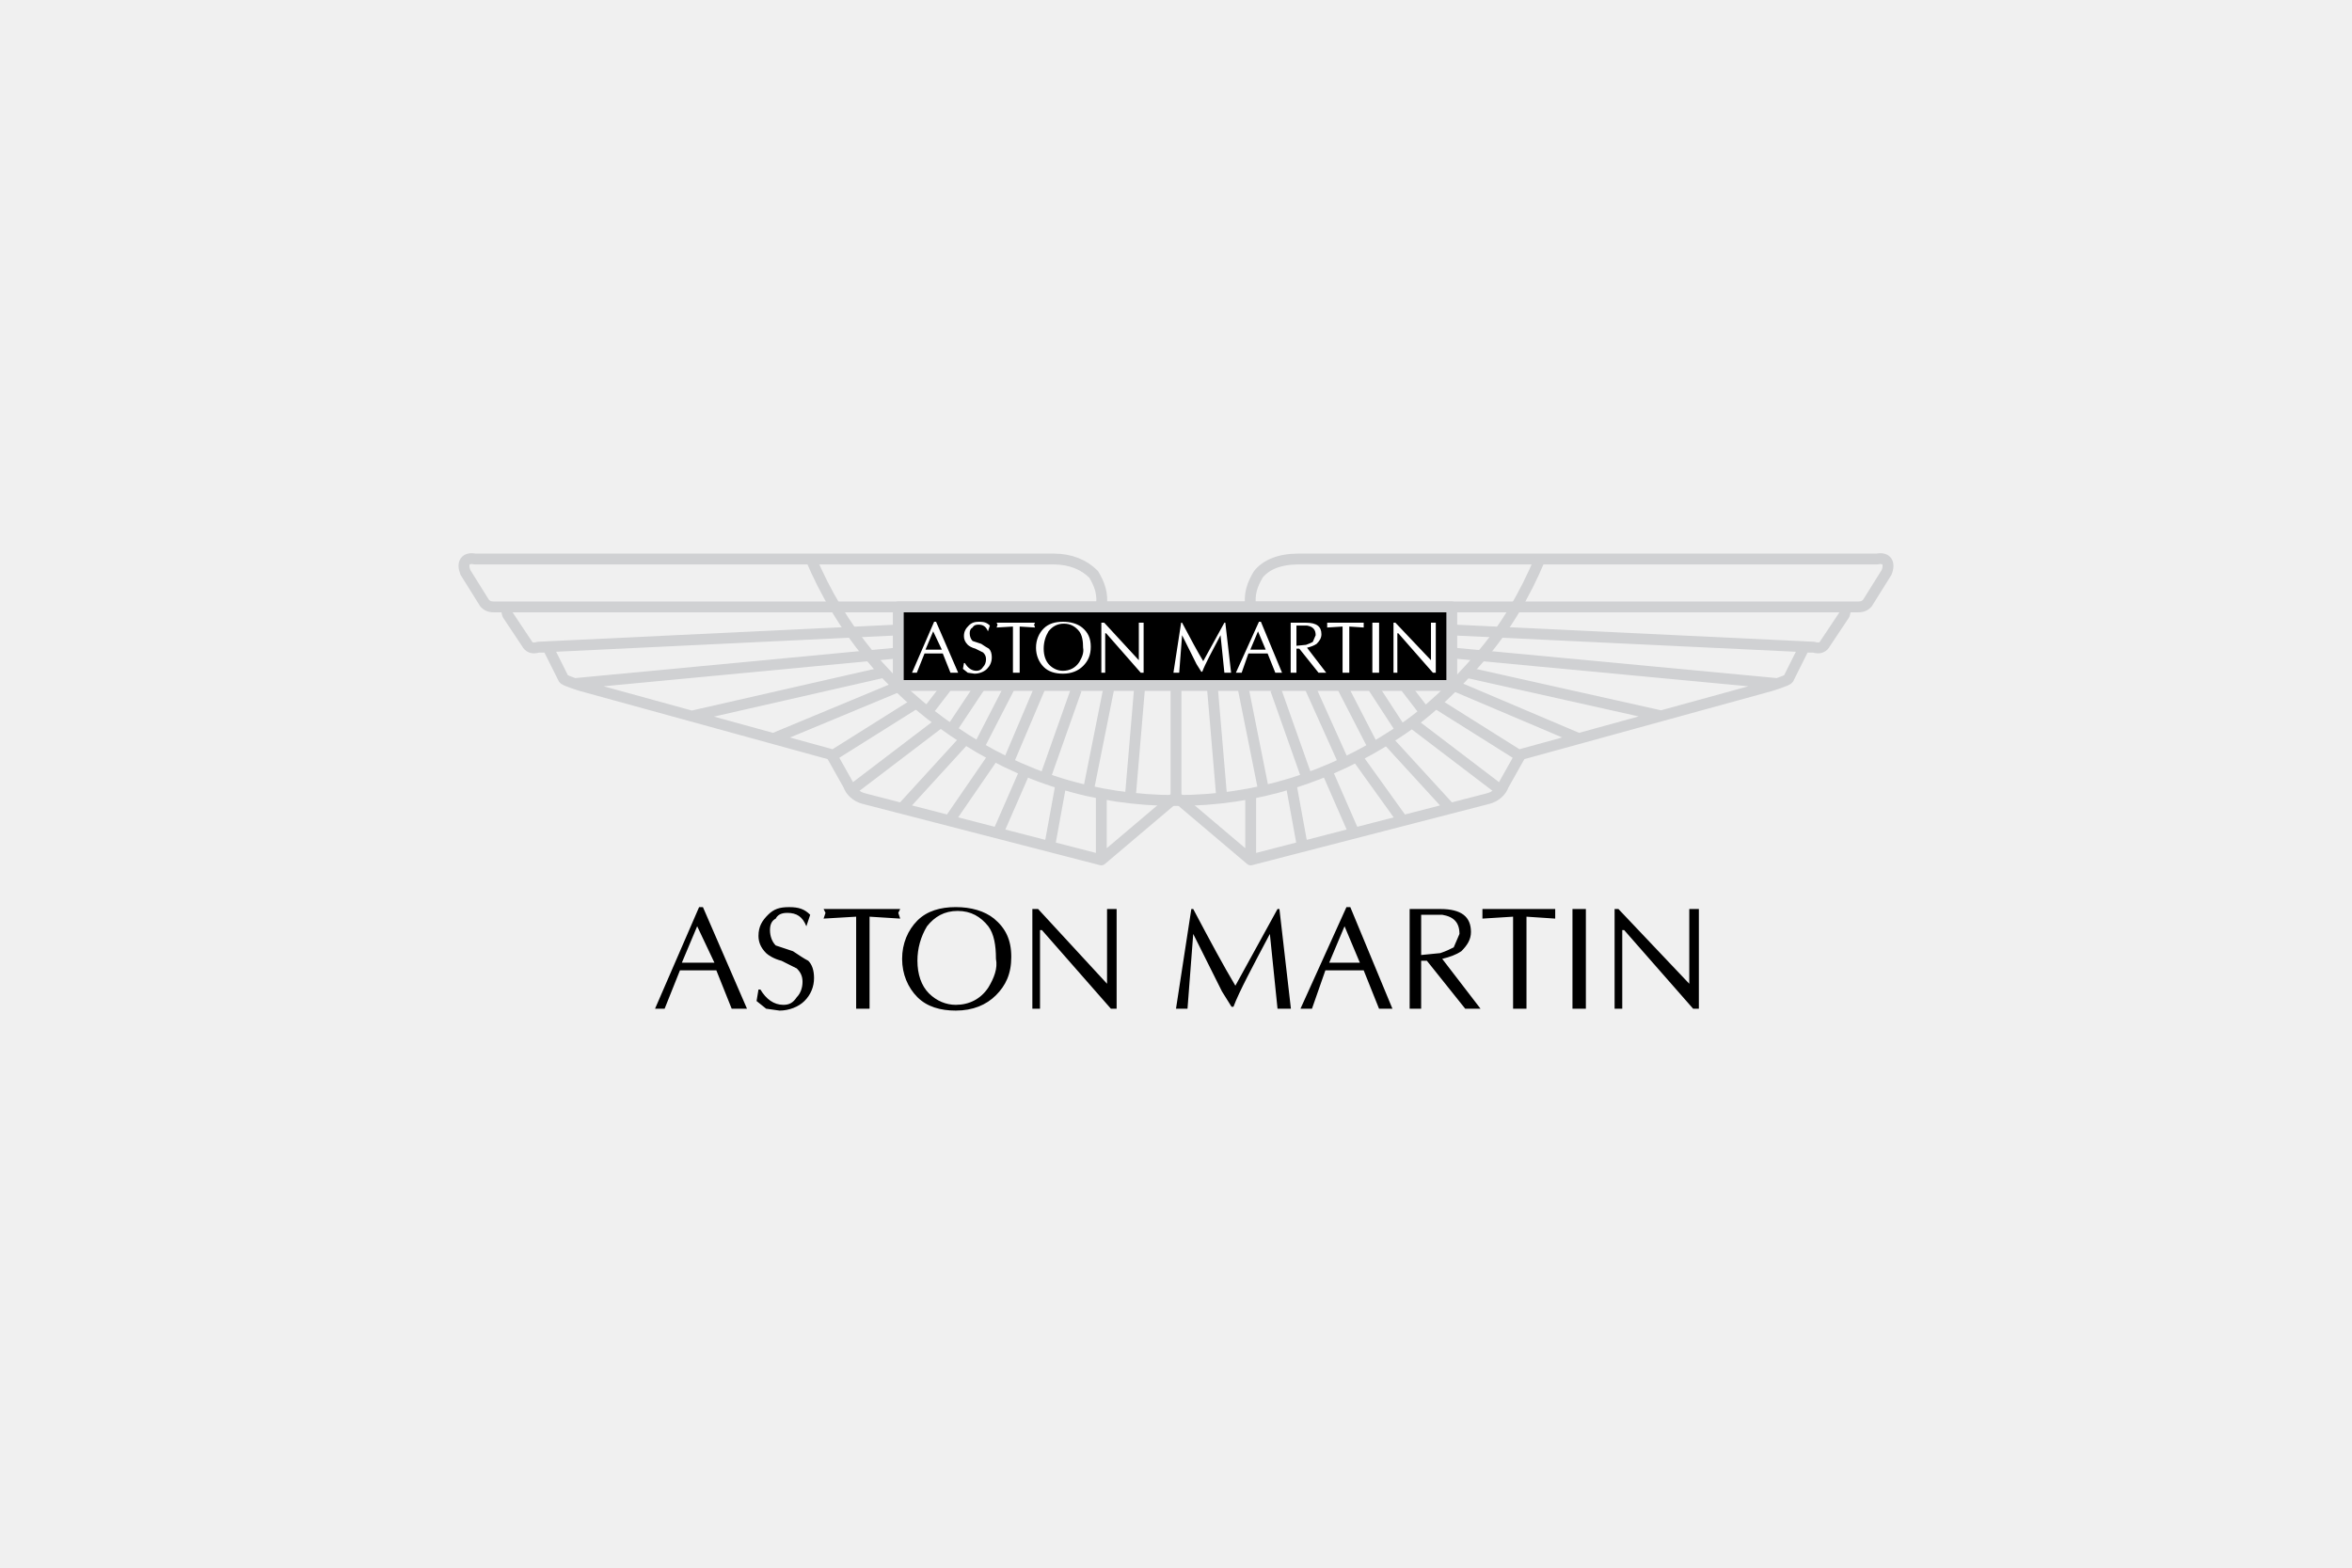
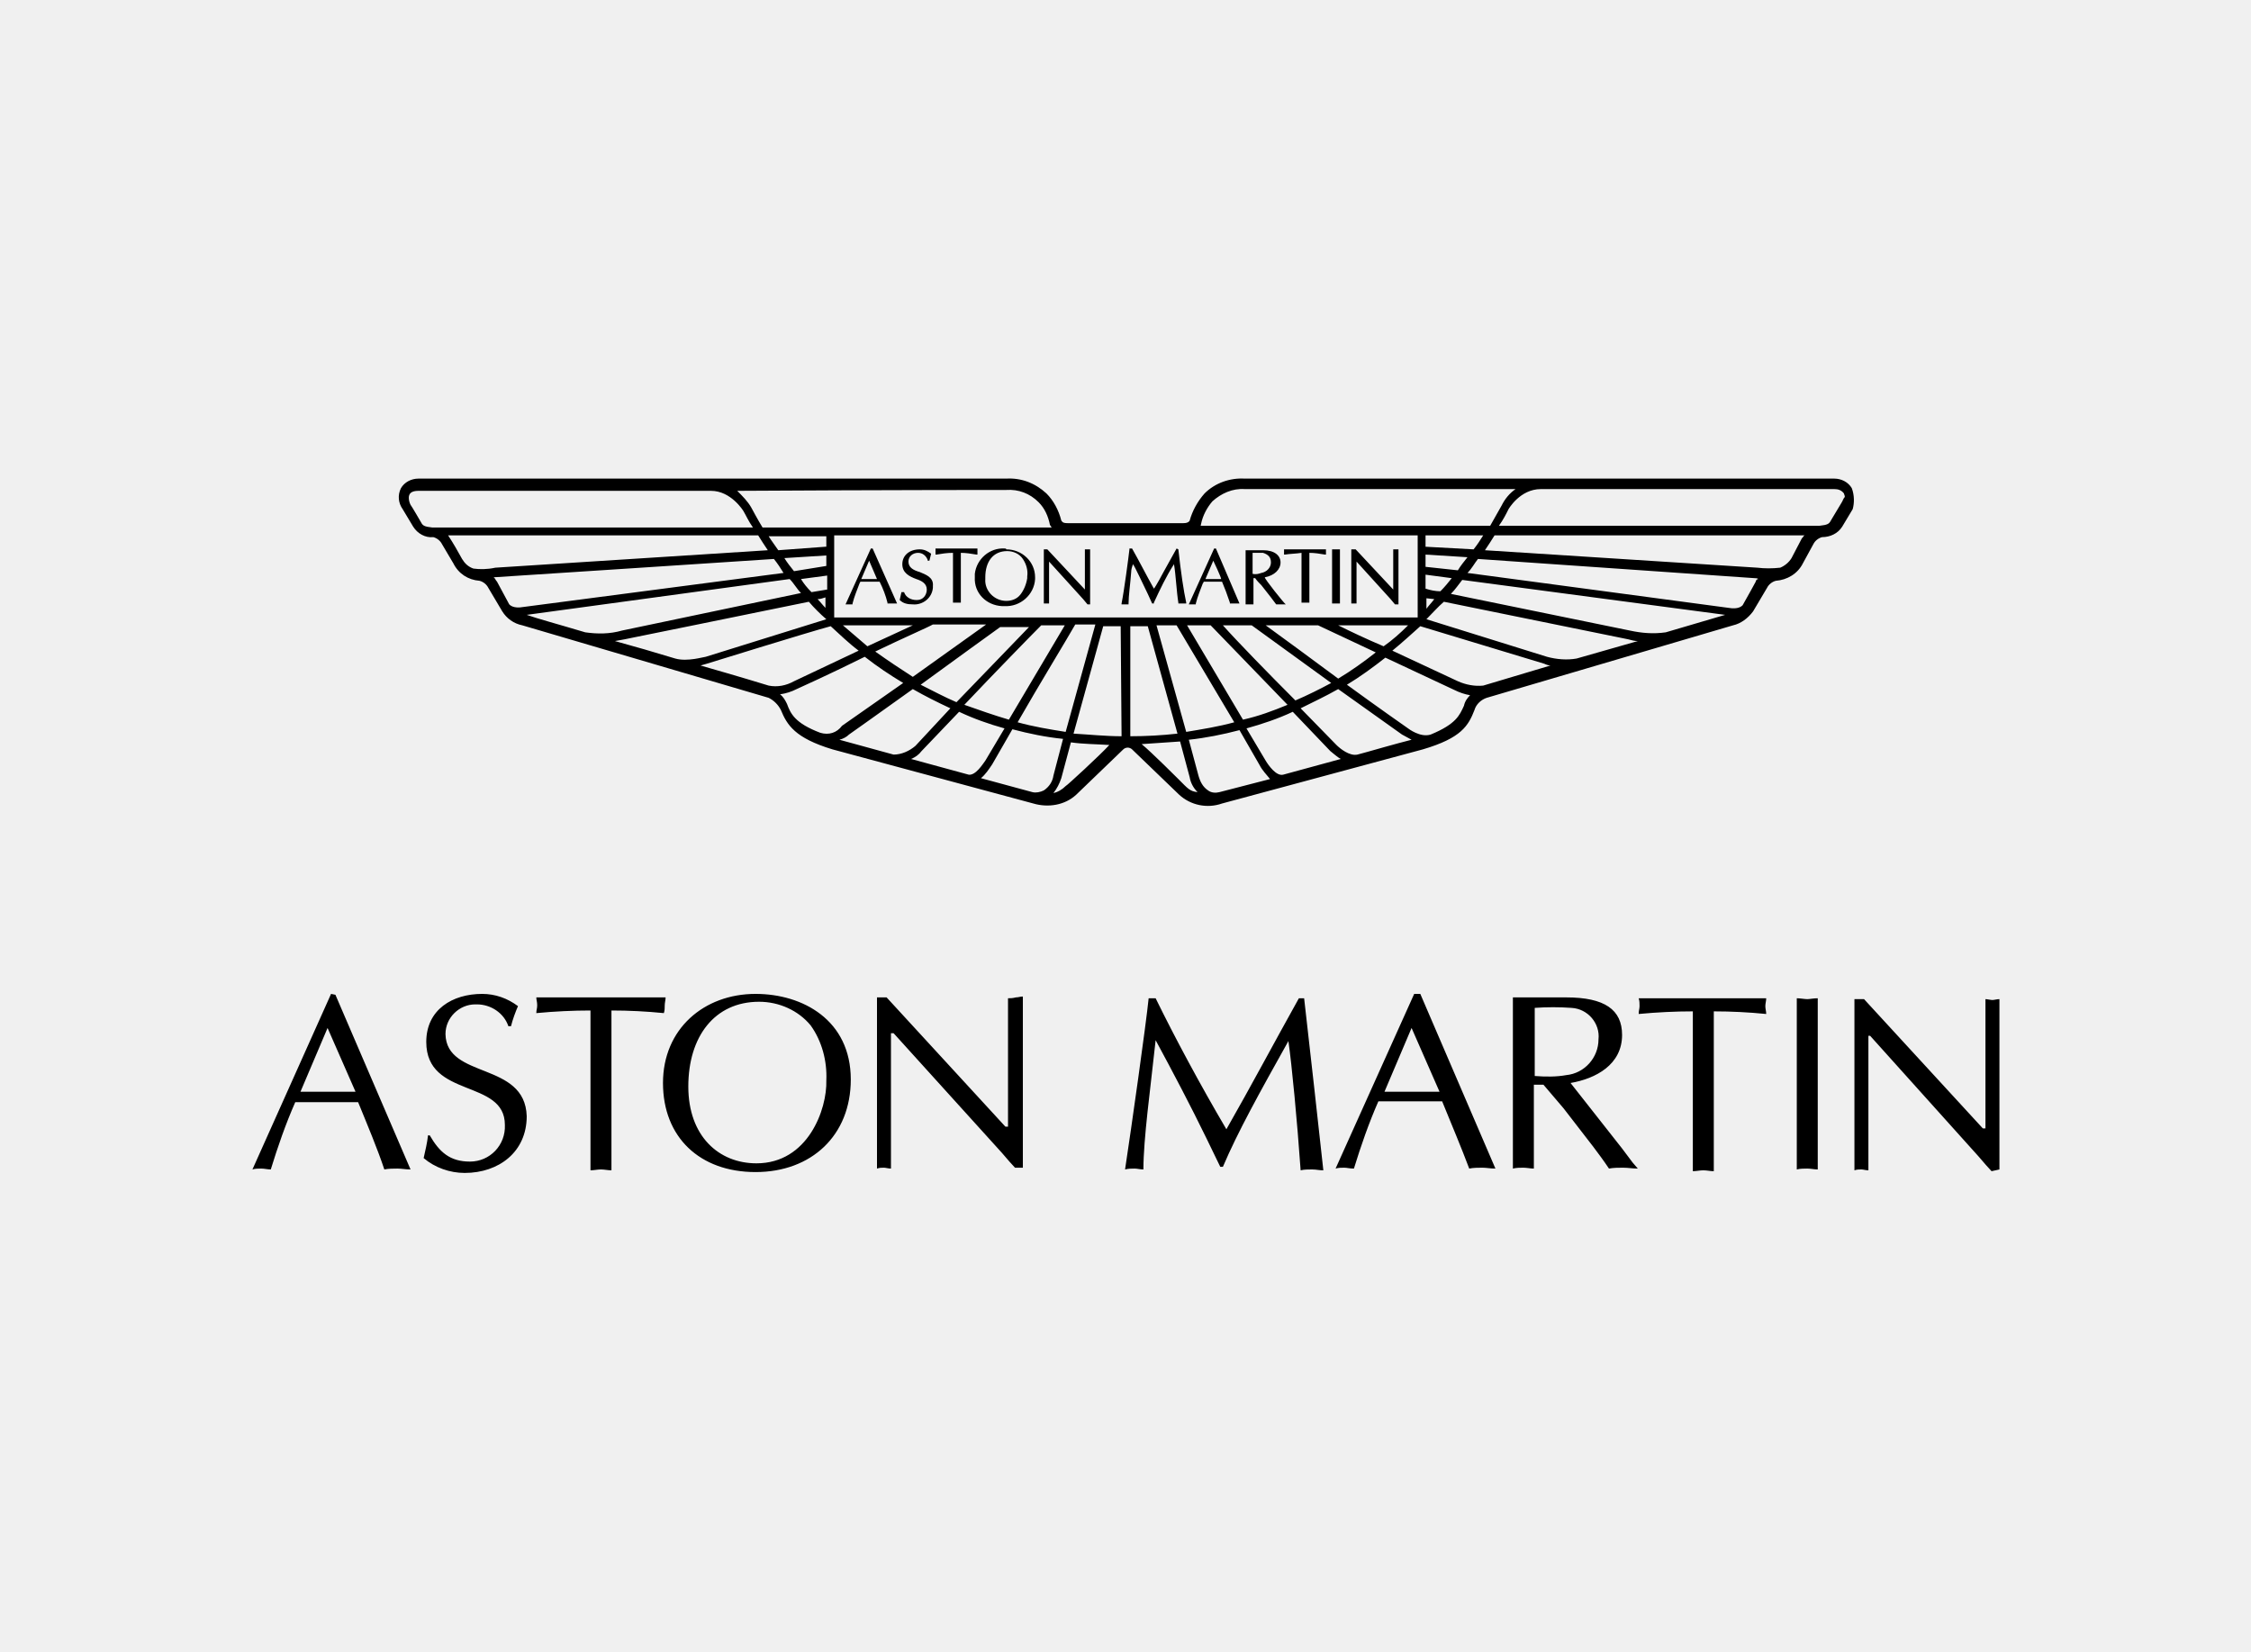
- <svg xmlns="http://www.w3.org/2000/svg" width="1500" height="1000" viewBox="0 0 192.756 192.756">
-   <path fill-rule="evenodd" clip-rule="evenodd" fill="none" d="M0 0h192.756v192.756H0V0z" />
-   <path d="M105.561 74.625H87.195c.236-1.65-.235-2.828-.941-4.007-1.177-1.178-2.826-1.885-4.944-1.885H10.206c-1.178-.236-1.648.472-1.178 1.65l2.354 3.771c.235.235.472.471 1.178.471h1.413l.235.943 2.354 3.534c.236.472.706.708 1.413.472h1.177l1.884 3.77c0 .236.706.472 2.119.942l30.843 8.484 2.119 3.77c.236.707.942 1.414 1.884 1.65l29.195 7.541 9.182-7.777 9.183 7.777 29.195-7.541c.941-.236 1.648-.943 1.883-1.65l2.119-3.77 30.844-8.484c1.412-.471 2.119-.707 2.119-.942l1.883-3.77h1.178c.705.235 1.176 0 1.412-.472l2.355-3.534.234-.943h1.412c.707 0 .943-.236 1.178-.471l2.355-3.771c.471-1.178 0-1.886-1.178-1.65h-71.105c-2.354 0-4.002.707-4.943 1.885-.705 1.179-1.178 2.357-.941 4.007zm-83.112 9.426l39.79-3.771m-25.428 7.778l23.779-5.421m-13.891 8.249l15.304-6.363m-8.005 8.484l10.125-6.363m-7.77 10.604L67.183 89M62.71 99.369l7.534-8.248m-1.649 9.662l5.18-7.541m.706 9.192l3.296-7.542m3.061 9.19l1.413-7.775m4.944 8.955v-7.543m9.182.236V84.287m73.932-.236l-40.027-3.771m25.898 7.778l-24.25-5.421m14.127 8.249l-15.539-6.599m8.24 8.72l-10.123-6.363m7.769 10.604L125.574 89m4.473 10.369l-7.77-8.483m1.883 9.897l-5.414-7.541m-.473 9.192l-3.295-7.542m-3.06 9.19l-1.414-7.775m-4.943 9.425v-8.014m69.22-18.144l-44.5-2.121m-64.51 10.133l2.354-3.063m.47 5.42l3.767-5.656m-.47 8.013l4.002-7.777m-.235 9.427l4.003-9.427m.47 11.547l4.002-11.312m1.413 12.726l2.59-12.961m2.59 13.905l1.177-13.905m35.082 3.063l-2.355-3.063m-.471 5.42l-3.531-5.42m.236 7.777l-4.004-7.777m.237 9.427l-4.238-9.427m-.237 11.547l-4.002-11.312m-1.412 12.726l-2.59-12.961m-2.59 13.905l-1.178-13.905m79.344-9.898H105.56m-87.585 4.949l44.264-2.121m-49.678-2.828h74.635" fill="none" stroke="#d0d1d3" stroke-width="1.334" stroke-linejoin="round" stroke-miterlimit="2.613" />
-   <path fill-rule="evenodd" clip-rule="evenodd" stroke="#d0d1d3" stroke-width="1.334" stroke-linejoin="round" stroke-miterlimit="2.613" d="M130.281 84.287v-9.662H62.239v9.662h68.042z" />
-   <path d="M51.408 68.498c3.767 8.956 9.653 16.025 17.658 21.445 8.241 5.656 17.422 8.485 27.311 8.485 9.888 0 18.835-2.829 27.078-8.249 4.002-2.592 7.299-5.892 10.357-9.427 3.062-3.535 5.416-7.541 7.301-12.019" fill="none" stroke="#d0d1d3" stroke-width="1.334" stroke-linejoin="round" stroke-miterlimit="2.613" />
-   <path d="M38.223 111.533l5.416 12.49h-1.884l-1.883-4.713h-4.473l-1.884 4.713h-1.177l5.415-12.49h.47zm1.413 6.834l-2.12-4.479-1.883 4.479h4.003zm11.066 4.713c-.706.707-1.884 1.178-3.061 1.178l-1.648-.234-1.177-.943.236-1.414h.235c.706 1.178 1.648 1.885 2.825 1.885.706 0 1.177-.234 1.648-.941.471-.471.706-1.18.706-1.885 0-.709-.235-1.18-.706-1.65l-1.883-.943c-.942-.234-1.648-.707-1.884-.941-.706-.707-.941-1.414-.941-2.121 0-1.18.47-1.887 1.177-2.594s1.413-.941 2.59-.941c1.178 0 1.884.234 2.59.941l-.471 1.414c-.471-1.178-1.177-1.648-2.354-1.648-.706 0-1.177.234-1.412.707-.471.234-.707.707-.707 1.414s.235 1.414.707 1.885l2.119.707c.707.471 1.413.943 1.884 1.178.471.473.706 1.18.706 2.121a3.914 3.914 0 0 1-1.179 2.825zm11.537-10.84l.235.707-3.767-.236v11.312h-1.648v-11.312l-4.003.236.235-.707-.235-.473h9.418l-.235.473zm3.766 9.899c.942.941 2.119 1.412 3.296 1.412 1.648 0 3.061-.707 4.003-2.121.707-1.178 1.177-2.355.941-3.533 0-1.65-.235-3.064-.941-4.008-.942-1.178-2.119-1.885-3.768-1.885-1.648 0-2.826.707-3.767 1.885a8.147 8.147 0 0 0-1.178 4.242c.002 1.65.473 3.064 1.414 4.008zm-3.296-4.243c0-1.887.707-3.535 1.883-4.715 1.178-1.178 2.826-1.648 4.709-1.648 1.884 0 3.532.471 4.709 1.414 1.412 1.178 2.119 2.592 2.119 4.713s-.707 3.535-1.884 4.713-2.825 1.885-4.944 1.885c-1.883 0-3.531-.471-4.709-1.648-1.175-1.18-1.883-2.829-1.883-4.714zm26.37 6.127h-.707l-8.476-9.662h-.235v9.662h-.941v-12.256h.706l8.476 9.191v-9.191h1.177v12.256zm9.417-12.255c2.119 4.008 3.768 7.07 5.182 9.428l5.18-9.428h.234l1.412 12.256h-1.646l-.941-9.191c-2.119 4.006-3.768 7.07-4.475 8.955h-.236l-1.176-1.885-3.533-7.07-.705 9.191h-1.414l1.884-12.256h.234zm23.781 12.255h-.941l-1.885-4.713h-4.709l-1.648 4.713h-1.412l5.65-12.49h.473l5.178 12.49h-.706zm-3.297-5.656l-1.883-4.479-1.885 4.479h3.768zm7.536-5.892v4.949l2.354-.234c.705-.236 1.178-.473 1.648-.707l.707-1.65c0-1.414-.707-2.121-2.119-2.357h-2.59v-.001zm2.353-.707c2.59 0 3.768.943 3.768 2.828 0 .943-.471 1.65-1.178 2.357-.705.471-1.412.707-2.354.943l4.707 6.127h-1.883l-4.709-5.893h-.705v5.893h-1.414v-12.256h3.768v.001zm8.947 12.255v-11.312l-3.768.236v-1.18h8.947v1.18l-3.531-.236v11.312h-1.648zm8.948-12.255v12.256h-1.648v-12.256h1.648zm13.89 12.255h-.707l-8.475-9.662h-.236v9.662h-.941v-12.256h.471l8.711 9.191v-9.191h1.178v12.256h-.001z" fill-rule="evenodd" clip-rule="evenodd" />
-   <path d="M66.881 76.447l2.718 6.268h-.946l-.945-2.365h-2.245l-.945 2.365h-.59l2.717-6.268h.236zm.709 3.428l-1.063-2.246-.945 2.246h2.008zm5.553 2.366c-.354.354-.945.591-1.536.591l-.827-.118-.591-.474.119-.709h.118c.354.592.827.946 1.417.946.354 0 .591-.118.827-.473.236-.237.354-.591.354-.946s-.118-.591-.354-.828l-.945-.473c-.473-.118-.827-.355-.945-.473-.354-.354-.472-.709-.472-1.064 0-.591.235-.945.59-1.301.354-.354.709-.473 1.3-.473s.945.118 1.3.473l-.236.71c-.236-.591-.591-.828-1.181-.828-.355 0-.591.118-.709.355-.236.119-.354.355-.354.709s.118.71.354.946l1.063.354c.354.236.709.473.945.591.236.237.354.591.354 1.064 0 .594-.236 1.066-.591 1.421zm5.789-5.44l.118.355-1.89-.118v5.676h-.827v-5.676l-2.008.118.118-.355-.118-.236h4.725l-.118.236zm1.89 4.967c.473.473 1.063.709 1.654.709.827 0 1.536-.354 2.008-1.064.354-.591.591-1.183.473-1.774 0-.828-.118-1.538-.473-2.01-.473-.591-1.063-.946-1.89-.946s-1.418.355-1.891.946c-.354.591-.59 1.301-.59 2.128s.237 1.538.709 2.011zm-1.654-2.128c0-.946.354-1.774.945-2.365.59-.592 1.417-.828 2.363-.828s1.772.236 2.363.709c.708.591 1.063 1.301 1.063 2.365 0 1.064-.354 1.774-.945 2.365-.591.591-1.417.946-2.481.946-.945 0-1.773-.237-2.363-.827-.59-.591-.945-1.42-.945-2.365zm13.231 3.074h-.354l-4.253-4.849h-.118v4.849h-.473v-6.149h.354l4.253 4.612v-4.612h.59v6.149h.001zm4.726-6.149c1.062 2.011 1.891 3.547 2.6 4.73l2.6-4.73h.117l.709 6.149h-.826l-.473-4.612c-1.064 2.01-1.891 3.548-2.246 4.493h-.117l-.592-.945-1.771-3.548-.354 4.612h-.709l.946-6.149h.116zm11.932 6.149h-.471l-.945-2.365h-2.363l-.828 2.365h-.709l2.836-6.268h.236l2.6 6.268h-.356zm-1.653-2.839l-.945-2.246-.945 2.246h1.89zm3.78-2.956v2.483l1.182-.118c.355-.118.59-.236.826-.354l.355-.828c0-.709-.355-1.064-1.062-1.183h-1.301zm1.181-.354c1.299 0 1.891.473 1.891 1.419 0 .473-.236.828-.592 1.183-.354.236-.709.354-1.18.473l2.361 3.075h-.945l-2.361-2.957h-.355v2.957h-.709v-6.149h1.89v-.001zm4.49 6.149v-5.676l-1.891.118v-.591h4.488v.591l-1.771-.118v5.676h-.826zm4.489-6.149v6.149h-.827v-6.149h.827zm6.97 6.149h-.355l-4.252-4.849h-.119v4.849h-.473v-6.149h.236l4.371 4.612v-4.612h.592v6.149z" fill-rule="evenodd" clip-rule="evenodd" fill="#fff" />
+ <svg xmlns="http://www.w3.org/2000/svg" version="1.0" id="Layer_1" x="0px" y="0px" viewBox="0 0 257.7 189.1" style="enable-background:new 0 0 257.7 189.1;" xml:space="preserve">
+   <path d="M212,55.9c-0.4-0.7-1.2-1.1-2-1.1h-67.5c-1.7-0.1-3.4,0.5-4.6,1.7c-0.8,0.9-1.4,2-1.7,3.1c0,0-0.1,0.3-0.7,0.3h-13.3  c-0.6,0-0.6-0.2-0.7-0.3c-0.3-1.2-0.9-2.3-1.7-3.1c-1.3-1.2-2.9-1.8-4.6-1.7H47.9c-0.8,0-1.6,0.4-2,1.1c-0.4,0.8-0.3,1.7,0.2,2.4  l1.2,2c0.5,0.8,1.4,1.3,2.3,1.2c0.4,0.1,0.8,0.4,1,0.8l1.3,2.2c0.6,1.2,1.7,1.9,3,2c0.4,0.1,0.8,0.4,1,0.8l1.6,2.7  c0.5,0.8,1.3,1.4,2.3,1.6l28.2,8.3c0.6,0.3,1.1,0.8,1.4,1.4c0.7,1.7,1.6,3.2,5.9,4.5l23,6.2c1.7,0.5,3.6,0.2,4.9-1l5.4-5.2  c0.1-0.1,0.3-0.2,0.5-0.2c0.2,0,0.4,0.1,0.5,0.2l5.4,5.2c1.3,1.2,3.2,1.6,4.9,1l23-6.2c4.4-1.3,5.2-2.7,5.9-4.5  c0.2-0.7,0.8-1.2,1.4-1.4l28.2-8.3c0.9-0.2,1.7-0.8,2.3-1.6l1.6-2.7c0.2-0.4,0.6-0.7,1-0.8c1.3-0.1,2.5-0.8,3.1-2l1.2-2.2  c0.2-0.4,0.6-0.7,1-0.8c0.9,0,1.8-0.4,2.3-1.2l1.2-2C212.3,57.6,212.3,56.7,212,55.9z M137.5,60c0.2-1,0.7-1.9,1.3-2.6  c1-0.9,2.3-1.5,3.7-1.4h31c-0.7,0.5-1.2,1.1-1.6,1.9c-0.4,0.7-0.8,1.4-1.3,2.3h-33.1C137.4,60.2,137.5,60.1,137.5,60z M163.2,67.4  v-1.6l3,0.4c-0.4,0.5-0.8,1-1.3,1.5C164.4,67.7,163.8,67.6,163.2,67.4z M164.2,68.6c-0.3,0.4-0.6,0.7-0.9,1.1v-1.2L164.2,68.6z   M163.2,64.9v-1.4l4.8,0.3c-0.4,0.5-0.8,1-1.1,1.5L163.2,64.9z M163.2,62.6v-1.3h6.6c-0.3,0.5-0.7,1.1-1.1,1.6L163.2,62.6z   M115.2,56.1c1.4-0.1,2.7,0.4,3.7,1.4c0.7,0.7,1.1,1.6,1.3,2.6l0.2,0.3H87.3c-0.5-0.8-1.3-2.3-1.3-2.3c-0.4-0.7-1-1.3-1.6-1.9  C100.3,56.1,115.3,56.1,115.2,56.1L115.2,56.1z M92.9,67.8c-0.5-0.5-0.9-1-1.2-1.5l3-0.4v1.6L92.9,67.8z M94.5,68.4v1.2  c-0.3-0.3-0.6-0.7-0.9-1C93.9,68.6,94.2,68.5,94.5,68.4L94.5,68.4z M90.9,65.4c-0.4-0.5-0.8-1-1.1-1.5l4.8-0.3v1.2L90.9,65.4z   M94.5,62.6L89.1,63c-0.4-0.6-0.8-1.1-1.1-1.6h6.6V62.6z M49.5,60.4c-0.9-0.1-1.1-0.2-1.3-0.6c0,0-1.1-1.9-1.2-2  c-0.1-0.2-0.2-0.5-0.2-0.8c0-0.5,0.3-0.8,1.1-0.8h33.5c2.3,0,3.7,2.3,3.7,2.3c0.3,0.5,0.6,1.2,1.1,1.9L49.5,60.4z M54.2,65.1  c-0.6-0.2-1-0.6-1.3-1.1c-0.5-0.9-1-1.8-1.6-2.7h35.5c0.3,0.5,0.7,1.1,1.1,1.7l-31.2,2C55.8,65.2,54.9,65.2,54.2,65.1L54.2,65.1z   M59.9,69.5c-1.1,0.2-1.5-0.2-1.6-0.3l-1.4-2.6c-0.2-0.2-0.2-0.4-0.4-0.5c0.2,0,32.1-2.1,32.1-2.1c0.4,0.5,0.8,1.1,1.1,1.6  L59.9,69.5z M67,72.4c-3-0.9-5.6-1.6-6.7-2l30.1-4.1c0.5,0.5,0.8,1.1,1.3,1.6l-20.5,4.3C69.8,72.6,68.4,72.6,67,72.4L67,72.4z   M77.3,75.4c-2.3-0.7-4.7-1.4-6.9-2c0.6-0.1,1.1-0.2,1.1-0.2s14.8-3,21.1-4.3c0.6,0.7,1.3,1.4,2,2l-13.8,4.3  C80.6,75.2,78.7,75.8,77.3,75.4L77.3,75.4z M88,78.5c-0.3-0.1-3.6-1.1-7.8-2.3l0.7-0.2c0,0,11.6-3.6,14.2-4.3c1,0.9,2,1.9,3.2,2.8  l-7.4,3.5C90,78.5,89,78.7,88,78.5z M112.9,71.5l-8.4,6c-1.4-0.9-2.9-1.9-4.3-2.9c3.1-1.5,6.1-2.8,6.6-3.1L112.9,71.5z M115.5,82.4  c-1.7-0.5-3.4-1.1-5.1-1.7c3.5-3.7,7.7-8,8.8-9.1h2.7L115.5,82.4z M123.1,71.5h2.3l-3.4,12.3c-1.9-0.3-3.7-0.6-5.5-1.1  C118.9,78.5,122.2,73.1,123.1,71.5L123.1,71.5z M109.5,80.4c-1.4-0.6-2.7-1.3-4.1-2c4-2.9,8.1-5.9,9.1-6.6h3.3L109.5,80.4z M99.3,74  c-0.1-0.1-2-1.7-2.8-2.4h8L99.3,74z M93.9,83.9c-2.9-1.1-3.4-2.2-3.8-3.3c-0.2-0.4-0.4-0.8-0.8-1.1c0.7-0.1,1.3-0.3,1.9-0.6  c0,0,4-1.8,7.8-3.7c1.4,1.1,2.9,2.1,4.4,3l-7,4.9C95.8,83.9,94.9,84.2,93.9,83.9z M102.3,86.4l-6.2-1.7c0.4-0.1,0.8-0.3,1.1-0.6  c0,0,3.4-2.4,7.3-5.2c1.4,0.8,2.8,1.5,4.3,2.2l-4,4.3C104.1,86,103.2,86.4,102.3,86.4z M110.9,88.7l-6.6-1.8  c0.5-0.2,0.9-0.5,1.2-0.9c0,0,1.9-2,4.3-4.5c1.7,0.8,3.4,1.4,5.2,1.9l-2.2,3.7C112.5,87.5,111.7,88.8,110.9,88.7z M120.6,88.8  c-0.1,0.7-0.5,1.3-1.1,1.7c-0.4,0.2-0.9,0.3-1.3,0.2l-5.9-1.6c0.5-0.4,0.9-1,1.3-1.6l2.3-4c1.9,0.5,3.8,0.9,5.8,1.1L120.6,88.8z   M122,90c-0.4,0.4-0.9,0.7-1.4,0.8c0.4-0.5,0.7-1.1,0.9-1.7l1.1-4.1c1.4,0.2,2.9,0.2,4.4,0.3C126,86.4,122.1,90,122,90L122,90z   M128.4,84.3c-1.8,0-3.7-0.2-5.5-0.3l3.4-12.3h2L128.4,84.3z M95.5,70.7v-9.4h66.8v9.4L95.5,70.7z M135.9,71.6h2.7l8.8,9.1  c-1.7,0.7-3.3,1.3-5.1,1.7L135.9,71.6z M141.3,82.7c-1.8,0.5-3.7,0.8-5.5,1.1l-3.4-12.2h2.3L141.3,82.7z M140,71.6h3.3l9.1,6.6  c-1.3,0.7-2.7,1.4-4.1,2C145.3,77.2,141.6,73.4,140,71.6z M144.9,71.6h6l6.6,3.1c-1.4,1.1-2.8,2.1-4.3,3  C150.1,75.4,146.7,72.9,144.9,71.6L144.9,71.6z M153.2,71.6h8c-0.9,0.9-1.8,1.7-2.8,2.4C156.5,73.2,154.6,72.3,153.2,71.6z   M129.4,84.3V71.7h2l3.4,12.3C133,84.2,131.2,84.3,129.4,84.3z M134.9,89.2c0,0-3.1-3.1-4.2-4c1.5-0.1,3-0.2,4.4-0.3l1.1,4.1  c0.1,0.6,0.4,1.2,0.9,1.7C136.2,90.6,136,90.3,134.9,89.2z M139.6,90.7c-0.4,0.1-0.9,0.1-1.3-0.2c-0.6-0.4-0.9-1-1.1-1.7l-1.1-4.1  c1.9-0.2,3.9-0.6,5.8-1.1l2.3,4c0.3,0.6,0.8,1.1,1.2,1.6L139.6,90.7z M146.9,88.7c-0.8,0.2-1.7-1.1-2-1.6l-2.2-3.7  c1.8-0.5,3.6-1.1,5.3-1.9l4.3,4.5c0.4,0.3,0.8,0.7,1.2,0.9L146.9,88.7z M156.5,86.1l-1.1,0.3c-0.9,0.2-2-0.7-2.4-1.1l-4.1-4.2  c1.4-0.7,2.9-1.4,4.3-2.2l7.3,5.2c0.4,0.2,0.7,0.4,1.1,0.6C160,85.1,156.5,86.1,156.5,86.1L156.5,86.1z M167.6,80.8  c-0.5,1.1-0.9,2.1-3.8,3.3c-1.2,0.4-2.6-0.7-2.6-0.7s-3.3-2.3-7-5c1.5-0.9,3-2,4.4-3.1l7.9,3.7c0.6,0.3,1.2,0.5,1.8,0.6  C168,79.9,167.7,80.3,167.6,80.8L167.6,80.8z M169.8,78.5c-1,0.1-2-0.1-2.9-0.5l-7.5-3.5c1.1-0.9,2.2-1.9,3.2-2.8l14.2,4.3  c0.2,0.1,0.5,0.2,0.7,0.2L169.8,78.5z M180.5,75.4c-1.1,0.2-2.3,0.1-3.4-0.2l-13.8-4.3c0.7-0.7,1.3-1.4,2-2l21.1,4.3  c0.4,0.1,0.7,0.2,1.1,0.2L180.5,75.4z M190.7,72.4c-1.4,0.2-2.7,0.1-4.1-0.2L166.1,68c0.5-0.5,0.9-1.1,1.3-1.6l30.1,4L190.7,72.4z   M201,66.6c0,0-1.2,2.2-1.5,2.7c-0.1,0.1-0.5,0.5-1.6,0.3l-29.9-4c0.5-0.5,0.8-1.1,1.2-1.6l31.7,2.2c0.1,0,0.3,0,0.4,0.1  C201.1,66.3,201,66.5,201,66.6L201,66.6z M206.3,61.6l-1.2,2.3c-0.3,0.5-0.8,0.9-1.3,1.1c-0.9,0.1-1.8,0.1-2.6,0l-31.2-2  c0.4-0.6,0.8-1.2,1.1-1.7h35.5C206.4,61.4,206.4,61.6,206.3,61.6L206.3,61.6z M210.8,57.6l-1.2,2c-0.2,0.4-0.4,0.5-1.3,0.6h-36.7  c0.5-0.7,0.8-1.3,1.1-1.9c0,0,1.3-2.3,3.7-2.3h33.6c0.4,0,0.8,0.1,1.1,0.5c0,0.1,0.1,0.2,0.1,0.4C211,57.1,211,57.3,210.8,57.6  L210.8,57.6z" />
+   <path d="M99.9,62.8h-0.2l-2.9,6.4h0.8v-0.1c0.2-0.8,0.5-1.5,0.8-2.3l0.1-0.2h2.2c0.4,0.8,0.7,1.6,0.9,2.4v0.1h1.1L99.9,62.8z   M98.6,66.3c0.1-0.2,0.8-1.9,0.9-2.1c0.1,0.2,0.8,1.9,0.9,2.1H98.6z M105.3,65.5c-0.7-0.2-1.3-0.5-1.3-1.2c0-0.6,0.5-1,1.1-1  c0.5,0,0.9,0.3,1.1,0.8v0.1h0.2l0.2-0.8c-0.4-0.3-0.8-0.5-1.3-0.5c-1.2,0-2,0.7-2,1.7s0.8,1.4,1.6,1.7c0.6,0.2,1.2,0.5,1.2,1.2  c0,0.6-0.4,1.2-1.1,1.2c0,0-0.1,0-0.1,0c-0.6,0-1.2-0.3-1.4-0.9h-0.3l-0.2,0.9c0.4,0.4,0.9,0.5,1.5,0.5c1.1,0.1,2.2-0.7,2.3-1.9  c0-0.1,0-0.1,0-0.2C106.9,66.1,106,65.8,105.3,65.5z M111.9,63.5v-0.7h-4.8v0.7h0.1c0.6-0.1,1.2-0.2,1.9-0.2v5.7h0.9v-5.7  c0.6,0,1.2,0.1,1.8,0.2H111.9z M115,62.8c-1.7-0.1-3.2,1.2-3.4,2.9c0,0.1,0,0.2,0,0.4c-0.1,1.8,1.3,3.2,3.1,3.3c0.1,0,0.2,0,0.3,0  c1.8,0.1,3.4-1.3,3.5-3.1c0-0.1,0-0.1,0-0.2c0-1.8-1.5-3.2-3.3-3.2C115.2,62.8,115.1,62.8,115,62.8L115,62.8z M116.8,68.1  c-0.4,0.5-1,0.7-1.6,0.7c-1.4,0-2.5-1.2-2.4-2.5c0-0.1,0-0.1,0-0.2c0-1.8,0.9-3,2.5-3c0.7,0,1.4,0.3,1.8,0.9c0.4,0.6,0.6,1.3,0.5,2  v0.2C117.5,66.9,117.2,67.6,116.8,68.1L116.8,68.1z M124.8,62.9h-0.6v4.6l-4.3-4.6h-0.4v6.2h0.6v-4.8l3.9,4.3l0.5,0.6h0.3  L124.8,62.9z M134.9,62.9l-0.2-0.1l-1.5,2.7c0,0-0.9,1.7-1.1,1.9c-0.9-1.6-1.7-3.2-2.5-4.6h-0.3v0.1c-0.1,0.9-0.6,4.7-0.9,6.2v0.1  h0.8v-0.1c0-0.9,0.2-2.2,0.3-3.6c0-0.3,0.1-0.6,0.2-0.9c0.2,0.2,1.2,2.4,1.7,3.4l0.5,1.1h0.2V69c0.7-1.5,1.4-3,2.3-4.4  c0.2,1.1,0.3,3.2,0.5,4.4v0.1h0.9v-0.1C135.5,67.6,135.2,65.6,134.9,62.9L134.9,62.9z M139.2,62.8H139l-2.9,6.4h0.8v-0.1  c0.2-0.8,0.5-1.5,0.8-2.3c0,0,0.1-0.1,0.1-0.2h2.1c0.3,0.7,0.6,1.5,0.9,2.4v0.1h1.1L139.2,62.8z M138,66.3c0.1-0.2,0.8-1.9,0.9-2.1  c0.1,0.2,0.9,1.9,0.9,2.1H138z M144.8,66.1c1.1-0.2,1.8-0.9,1.8-1.7s-0.7-1.4-2-1.4h-2v6.2h0.9v-3h0.2c0.2,0.3,0.4,0.5,0.7,0.8  l1.1,1.4l0.6,0.8h1.1C147.1,69.2,144.7,66.2,144.8,66.1L144.8,66.1z M143.4,65.7v-2.4c0.4,0,0.8,0,1.2,0c0.6,0.2,0.9,0.5,0.9,1.1  c0,0.6-0.5,1.1-1.1,1.2C144.1,65.7,143.8,65.8,143.4,65.7L143.4,65.7z M151.7,62.9H147v0.6h0.1c0.6-0.1,1.3-0.1,1.9-0.2v5.7h0.9  v-5.7c0.6,0,1.2,0.1,1.8,0.2h0.1V62.9z M152.5,62.9h0.9v6.2h-0.9V62.9z M159.5,67.5l-4.3-4.6h-0.5v6.2h0.6v-4.8l3.9,4.3l0.5,0.6h0.4  v-6.3h-0.6V67.5z M86.5,113.8c-5.9,0-10.6,4-10.6,10.2s4.2,10.2,10.6,10.2s10.9-4.2,10.9-10.6C97.4,116.8,91.9,113.8,86.5,113.8  L86.5,113.8z M86.6,133.2c-4.3,0-7.8-3.1-7.8-8.8s3-9.7,8.1-9.7c2.3,0,4.5,1,5.9,2.7c1.3,1.8,1.9,4.1,1.8,6.3  C94.7,127,92.5,133.2,86.6,133.2L86.6,133.2z M76.1,115.1c0-0.3,0.1-0.6,0.1-0.9H61.4c0,0.3,0.1,0.5,0.1,0.9s-0.1,0.5-0.1,0.9  c2.1-0.2,4.2-0.3,6.2-0.3v18.3c0.4,0,0.8-0.1,1.2-0.1s0.8,0.1,1.2,0.1v-18.3c2,0,4,0.1,6,0.3C76.1,115.7,76.1,115.4,76.1,115.1z   M51,118.4c0-1.9,1.6-3.4,3.4-3.4c0.1,0,0.1,0,0.2,0c1.6,0,3.1,1,3.6,2.5h0.3c0.2-0.8,0.5-1.6,0.8-2.3c-1.2-0.9-2.6-1.4-4.1-1.4  c-3.4,0-6.4,1.8-6.4,5.5c0,6.5,9,4.2,9,9.5c0.1,2.3-1.7,4.2-4,4.2c0,0,0,0,0,0c-2.3,0-3.5-1.1-4.6-3H49c-0.1,0.9-0.3,1.7-0.5,2.6  c1.3,1.1,3,1.7,4.7,1.7c3.9,0,7.1-2.4,7.1-6.5C60.1,121.5,51.1,123.6,51,118.4z M115.4,114.3V129h-0.3l-13.6-14.8h-1.1v19.6  c0.3-0.1,0.5-0.1,0.8-0.1c0.2,0,0.5,0.1,0.8,0.1v-15.5h0.3l12.4,13.7c0.6,0.7,1.2,1.4,1.5,1.7h0.9v-19.6c-0.3,0-0.5,0.1-0.8,0.1  C115.9,114.3,115.7,114.3,115.4,114.3z M37.9,113.8l-9,20.1c0.3-0.1,0.7-0.1,1-0.1c0.4,0,0.7,0.1,1.1,0.1c0.8-2.6,1.7-5.2,2.8-7.7  H41c1.1,2.7,2.2,5.3,3,7.7c0.5-0.1,1-0.1,1.5-0.1c0.5,0,0.9,0.1,1.5,0.1l-8.6-20L37.9,113.8L37.9,113.8z M34.4,125l3.1-7.3l3.2,7.3  H34.4z M205.7,114.3v19.6c0.4-0.1,0.8-0.1,1.2-0.1c0.4,0,0.8,0.1,1.2,0.1v-19.6c-0.5,0-0.9,0.1-1.2,0.1S206.1,114.3,205.7,114.3z   M187.6,114.3c0.1,0.3,0.1,0.6,0.1,0.9c0,0.3-0.1,0.5-0.1,0.9c2.1-0.2,4.2-0.3,6.2-0.3v18.3c0.4,0,0.8-0.1,1.2-0.1s0.8,0.1,1.2,0.1  v-18.3c2,0,4,0.1,6,0.3c0-0.3-0.1-0.6-0.1-0.9s0.1-0.6,0.1-0.9H187.6z M185.7,131.5l-5.9-7.5c2.9-0.5,5.9-2.1,5.9-5.5  c0-2.9-2-4.3-6.4-4.3h-6.1v19.6c0.4-0.1,0.8-0.1,1.2-0.1c0.4,0,0.8,0.1,1.2,0.1v-9.6h1.1l2.3,2.7l3.4,4.4c0.6,0.8,1.2,1.6,1.8,2.5  c0.5-0.1,1.1-0.1,1.6-0.1c0.6,0,1.1,0.1,1.7,0.1l-0.6-0.7L185.7,131.5z M175.7,123.2v-7.8c1.4-0.1,2.8-0.1,4.2,0  c1.9,0.1,3.3,1.8,3.1,3.6c0,0,0,0,0,0c0,2.1-1.6,3.9-3.7,4.1C178.2,123.3,177,123.3,175.7,123.2L175.7,123.2z M149.3,114.3h-0.6  c-2.9,5.2-5.5,10.1-8.3,15c-3-5.1-5.9-10.5-8.1-15h-0.8c-0.3,3-2,15-2.7,19.6c0.4-0.1,0.7-0.1,1.1-0.1c0.3,0,0.6,0.1,1,0.1  c0-3.5,0.8-9.2,1.4-14.8c2,3.7,4,7.5,5.8,11.2l1.6,3.3h0.3c1.7-4,4.2-8.5,7.5-14.4c0.4,2.8,1,9.1,1.4,14.8c0.4-0.1,0.9-0.1,1.3-0.1  c0.5,0,0.8,0.1,1.3,0.1C150.9,128.4,150.1,121.4,149.3,114.3L149.3,114.3z M228.9,133.9v-19.5c-0.3,0-0.6,0.1-0.8,0.1  s-0.6-0.1-0.8-0.1v14.8H227l-13.6-14.8h-1.1v19.6c0.3-0.1,0.5-0.1,0.8-0.1c0.2,0,0.5,0.1,0.8,0.1v-15.4h0.2l12.4,13.8  c0.6,0.7,1.2,1.4,1.5,1.7L228.9,133.9z M161.9,113.8l-9,20c0.3-0.1,0.7-0.1,1-0.1c0.3,0,0.6,0.1,1.1,0.1c0.8-2.6,1.7-5.2,2.8-7.7  h7.3c1.1,2.7,2.2,5.3,3.1,7.7c0.5-0.1,1-0.1,1.5-0.1c0.5,0,0.9,0.1,1.5,0.1l-8.6-20H161.9z M158.5,125l3.1-7.3l3.2,7.3H158.5z" />
</svg>
